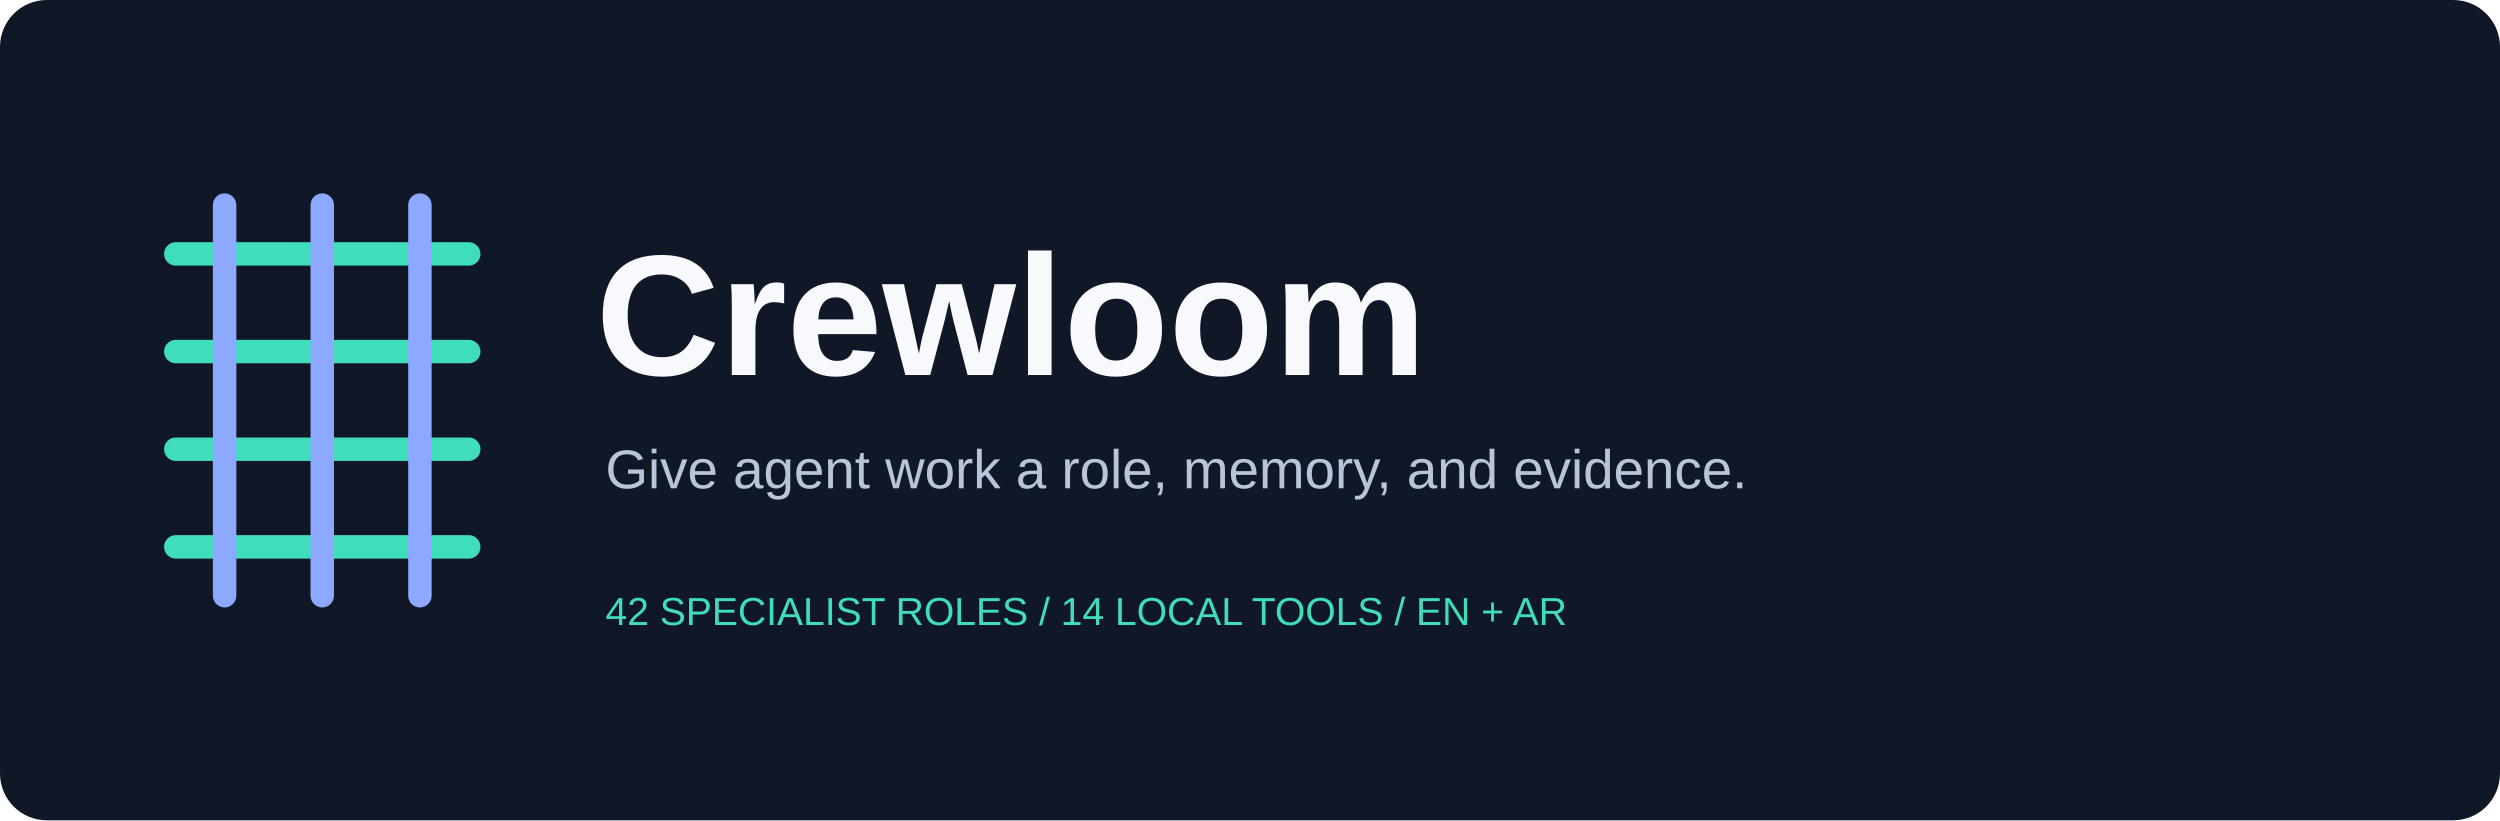
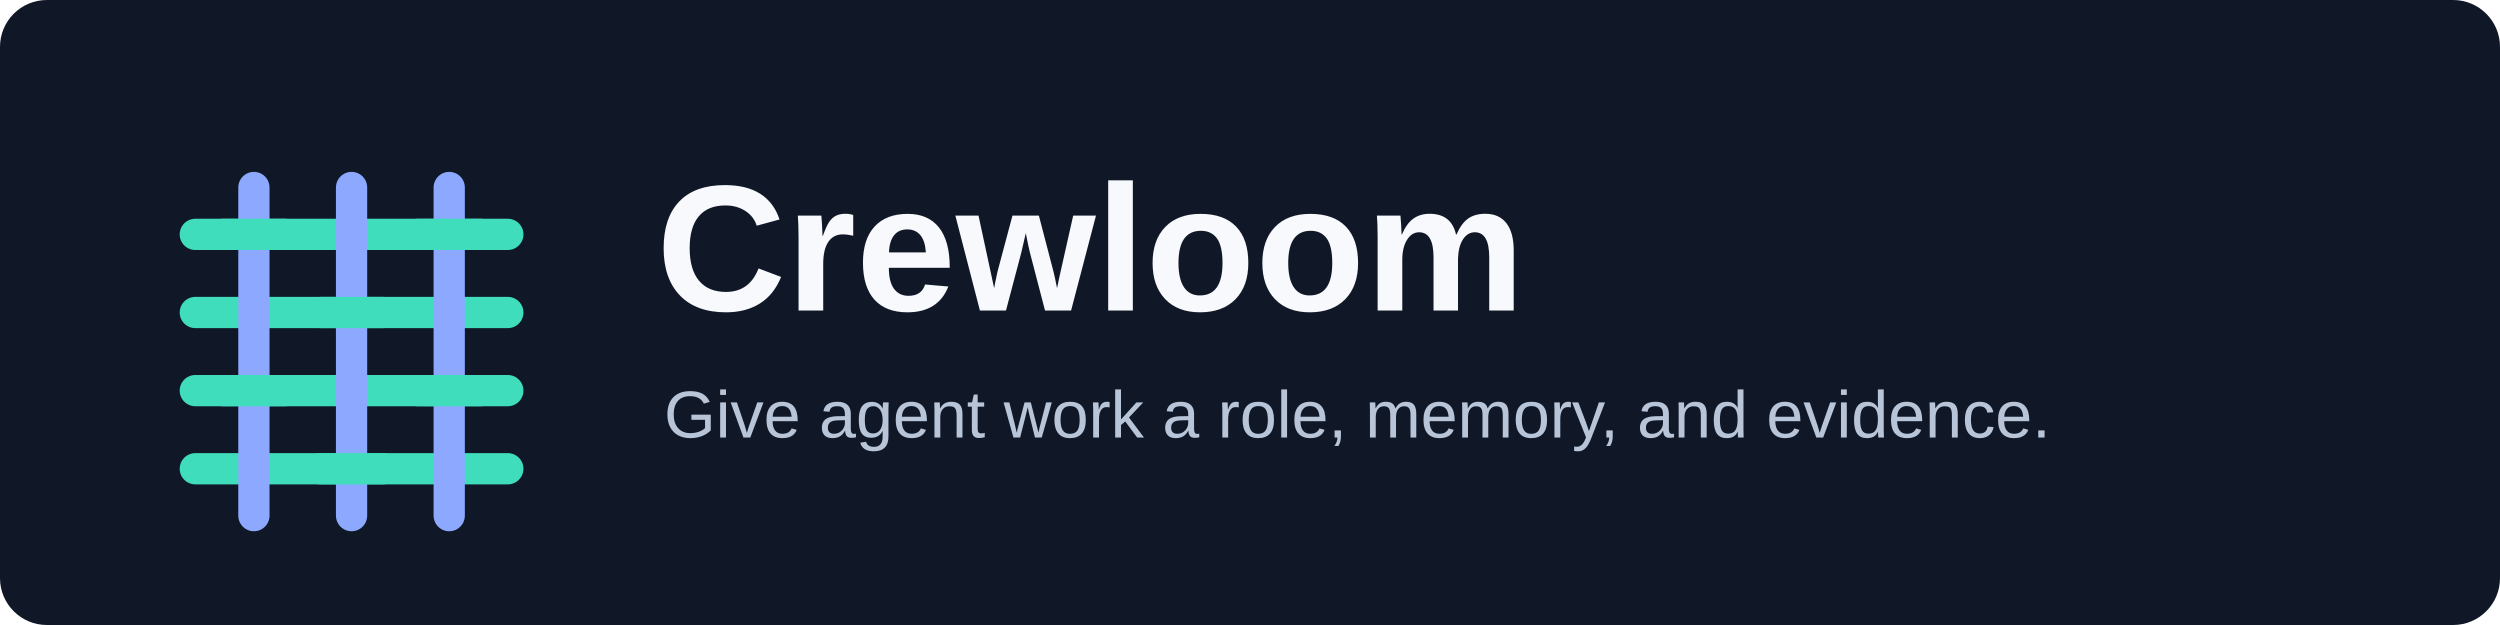
- <svg xmlns="http://www.w3.org/2000/svg" width="1280" height="420" viewBox="0 0 1280 420">
-   <rect width="1280" height="420" rx="24" fill="#101827" />
-   <g fill="none" stroke="#40ddbc" stroke-width="12" stroke-linecap="round">
-     <path d="M90 130H240M90 180H240M90 230H240M90 280H240" />
-     <path d="M115 105V305M165 105V305M215 105V305" stroke="#8ca9ff" />
+ <svg xmlns="http://www.w3.org/2000/svg" width="1280" height="320" viewBox="0 0 1280 320" role="img" aria-labelledby="title desc">
+   <rect width="1280" height="320" rx="24" fill="#101827" />
+   <g transform="translate(52 52)" fill="none" stroke-width="16" stroke-linecap="round">
+     <path d="M48 68H208M48 108H208M48 148H208M48 188H208" stroke="#40ddbc" />
+     <path d="M78 44V212M128 44V212M178 44V212" stroke="#8ca9ff" />
+     <path d="M62 68H94M162 68H194M112 108H144M62 148H94M162 148H194M112 188H144" stroke="#40ddbc" />
  </g>
-   <text x="305" y="192" fill="#f7f9fc" font-family="Arial,sans-serif" font-size="88" font-weight="700">Crewloom</text>
-   <text x="310" y="250" fill="#b8c5d8" font-family="Arial,sans-serif" font-size="28">Give agent work a role, memory, and evidence.</text>
-   <text x="310" y="320" fill="#40ddbc" font-family="Arial,sans-serif" font-size="20">42 SPECIALIST ROLES  /  14 LOCAL TOOLS  /  EN + AR</text>
+   <text x="336" y="159" fill="#f7f9fc" font-family="Arial,Helvetica,sans-serif" font-size="92" font-weight="700">Crewloom</text>
+   <text x="340" y="224" fill="#b8c5d8" font-family="Arial,Helvetica,sans-serif" font-size="34">Give agent work a role, memory, and evidence.</text>
</svg>
